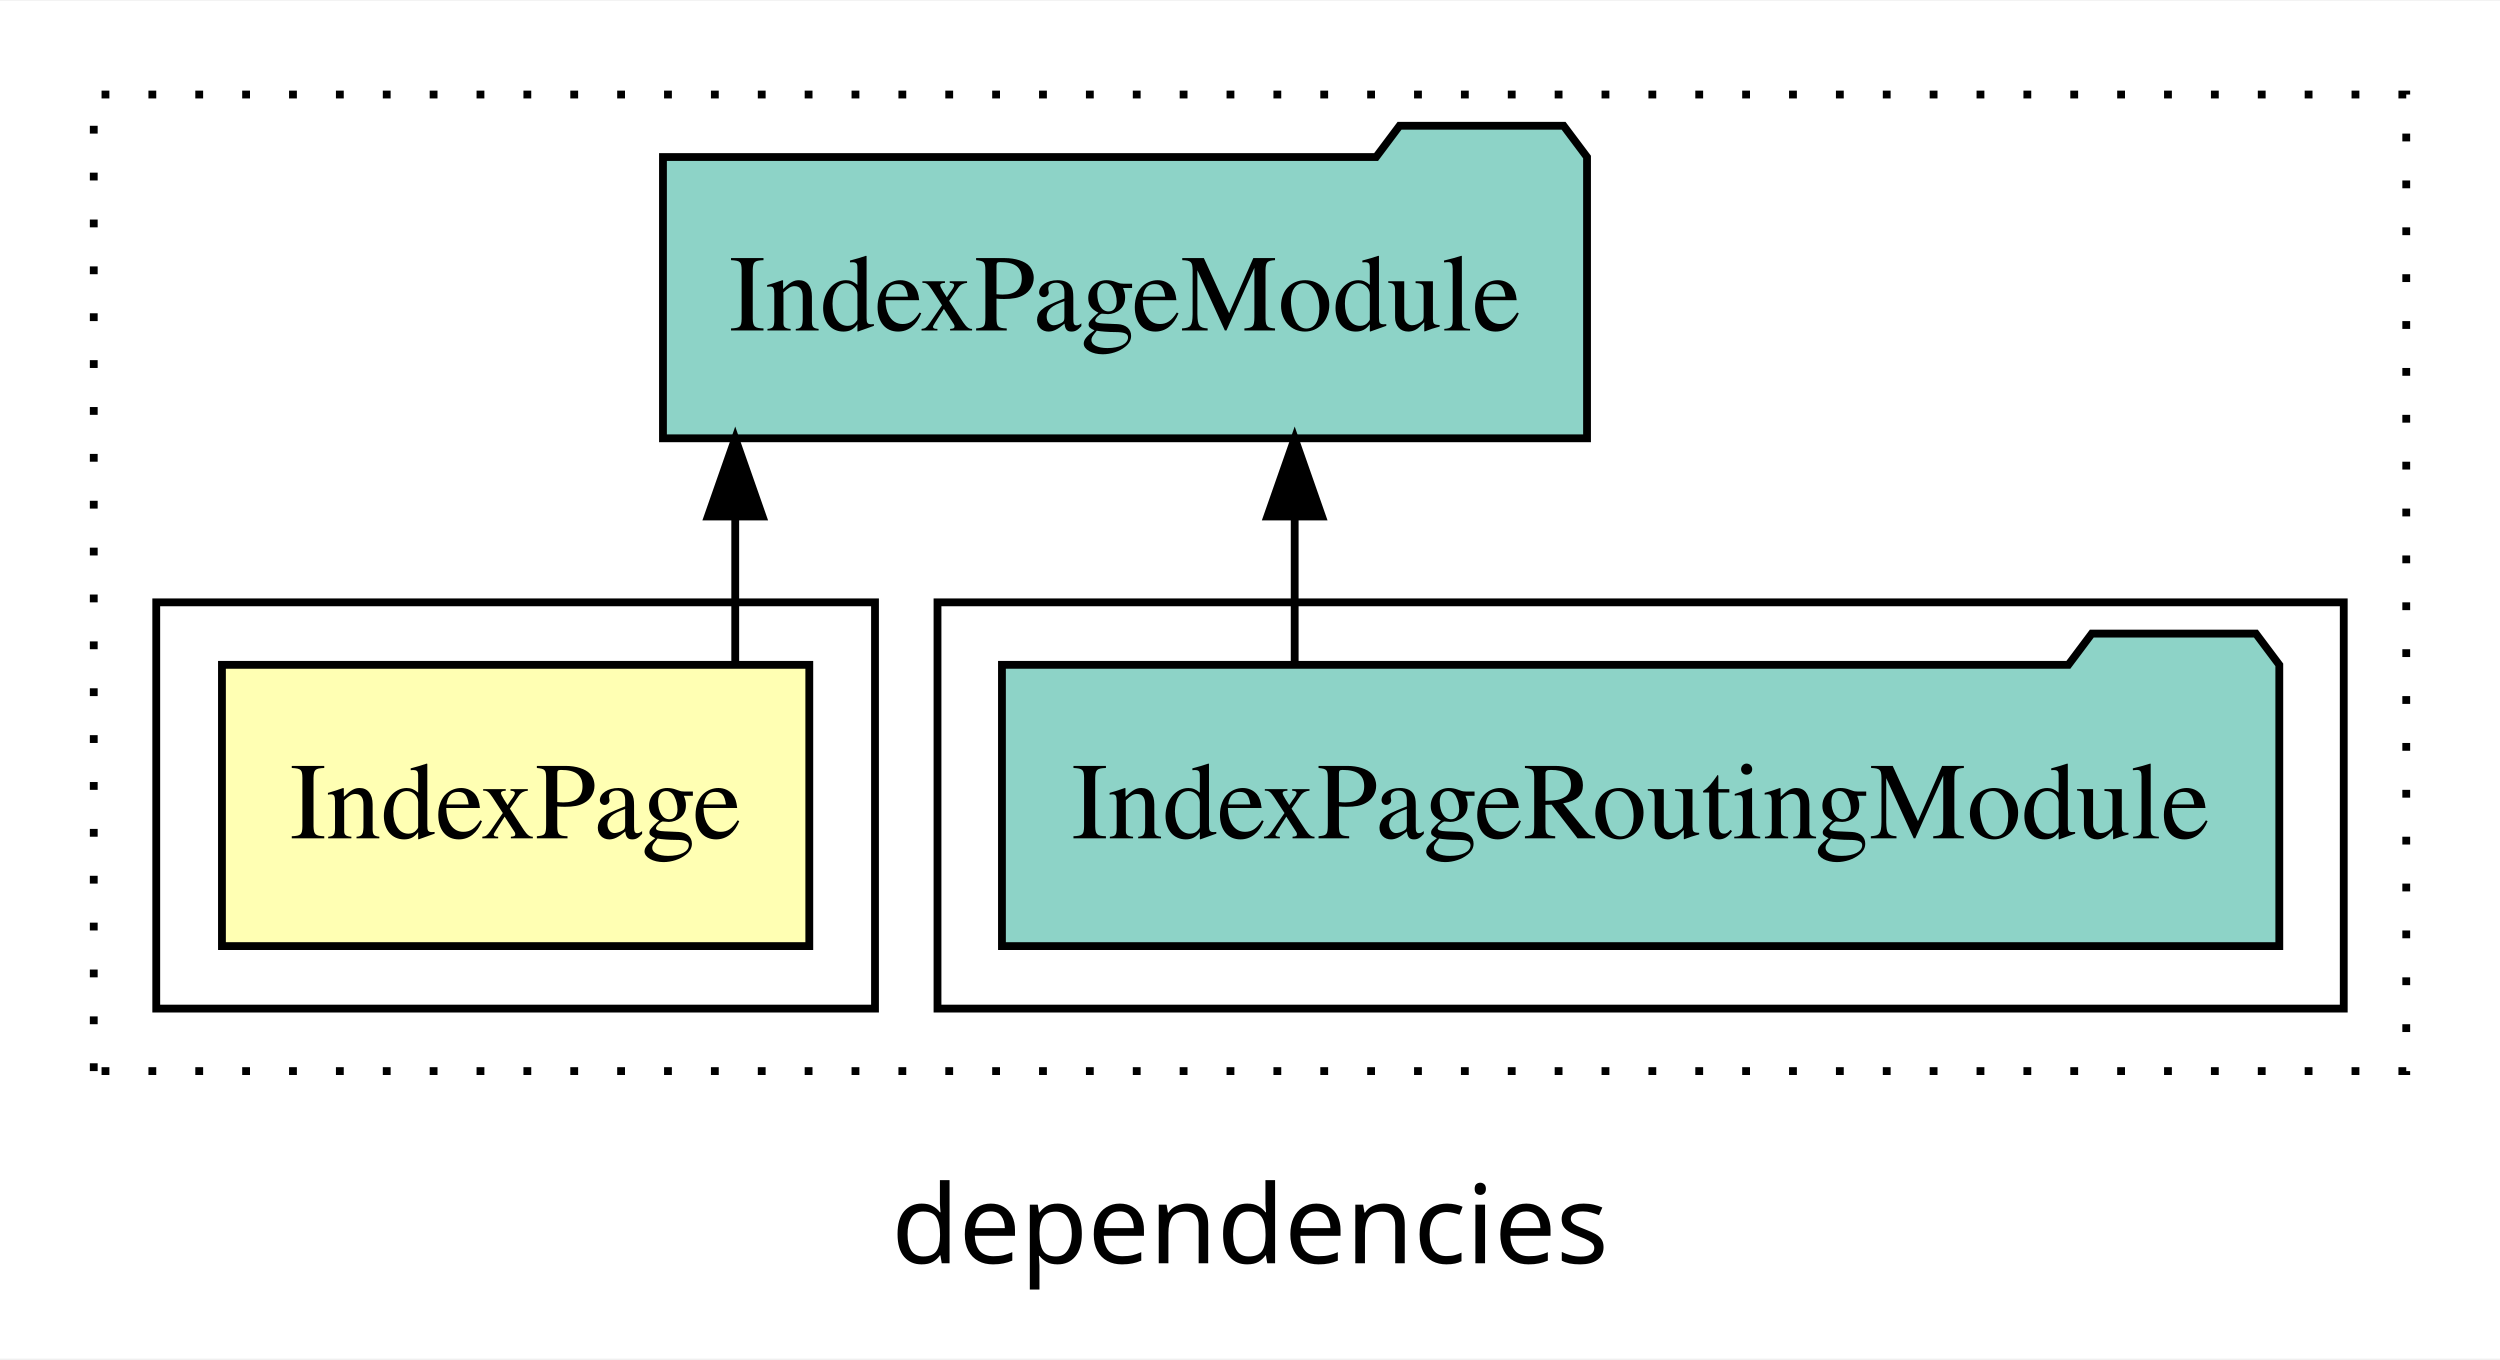
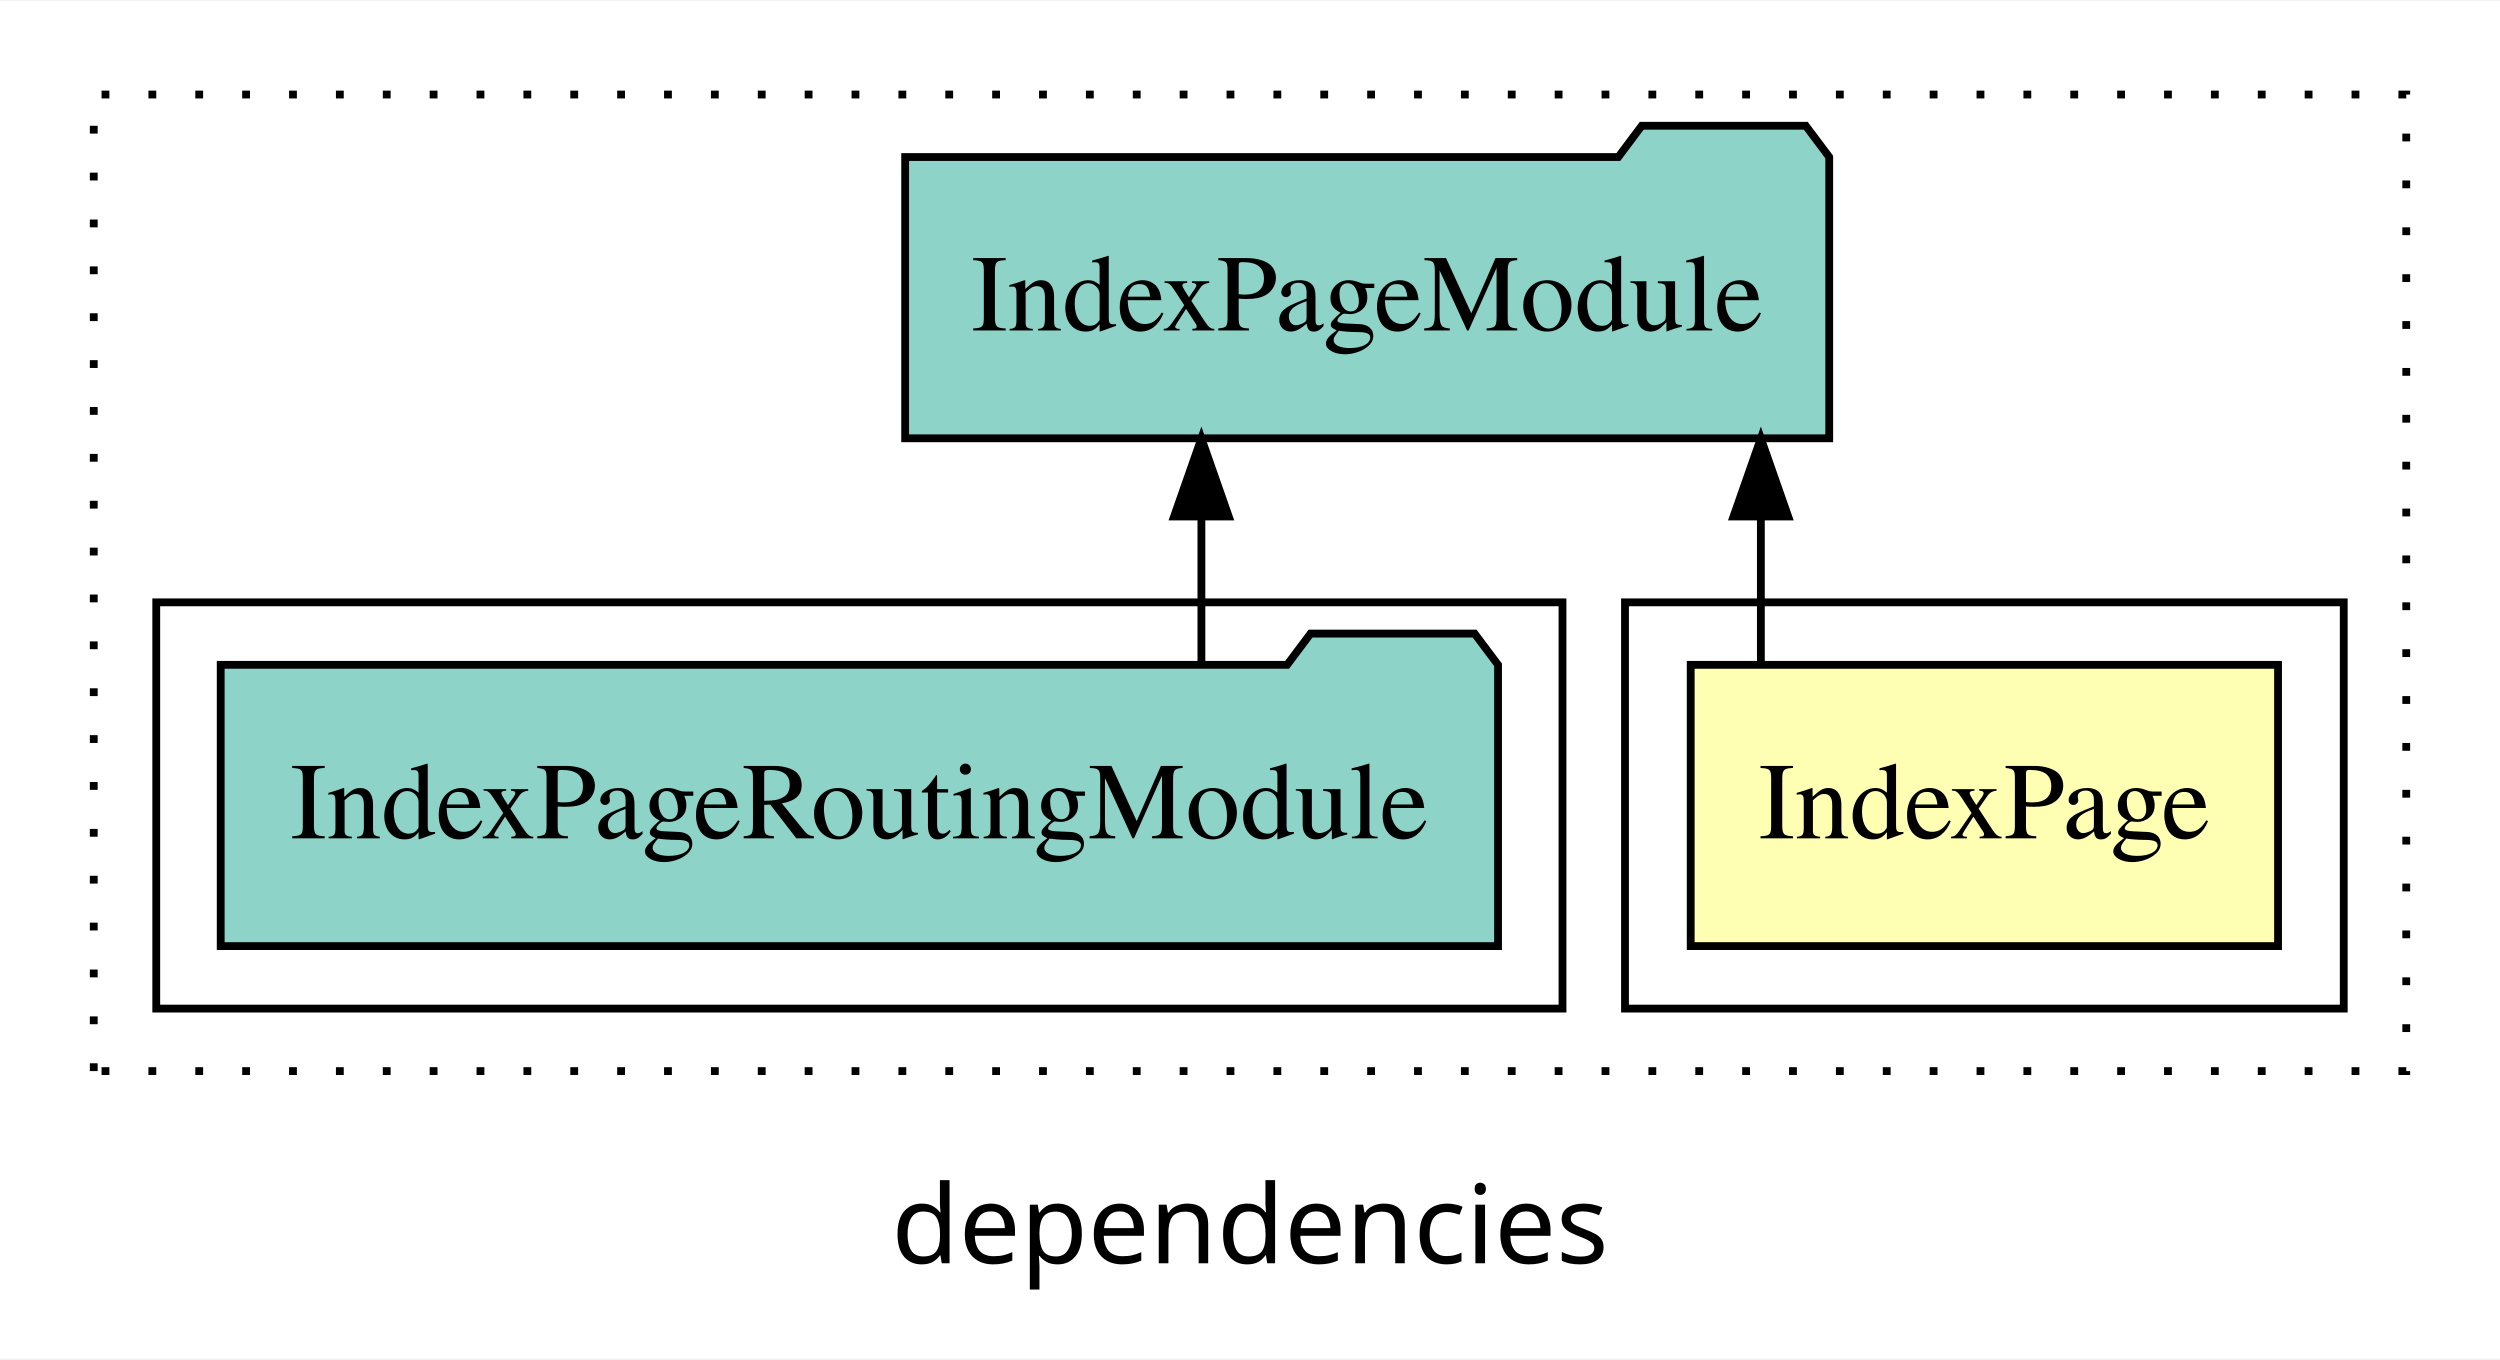
<svg xmlns="http://www.w3.org/2000/svg" width="320pt" height="174pt" viewBox="0.00 0.00 320.00 173.80">
  <g id="graph0" class="graph" transform="scale(1 1) rotate(0) translate(4 169.8)">
    <polygon fill="white" stroke="transparent" points="-4,4 -4,-169.8 316,-169.8 316,4 -4,4" />
    <text text-anchor="middle" x="156" y="-8.2" font-family="sans-serif" font-size="14.00">dependencies</text>
    <g id="clust1" class="cluster">
      <polygon fill="none" stroke="black" stroke-dasharray="1,5" points="8,-32.8 8,-157.8 304,-157.8 304,-32.8 8,-32.8" />
    </g>
+     <g id="clust2" class="cluster">
+       <polygon fill="none" stroke="black" points="204,-40.8 204,-92.8 296,-92.8 296,-40.8 204,-40.8" />
+     </g>
    <g id="clust4" class="cluster">
-       <polygon fill="none" stroke="black" points="116,-40.8 116,-92.8 296,-92.8 296,-40.8 116,-40.8" />
-     </g>
-     <g id="clust2" class="cluster">
-       <polygon fill="none" stroke="black" points="16,-40.8 16,-92.8 108,-92.8 108,-40.8 16,-40.8" />
+       <polygon fill="none" stroke="black" points="16,-40.8 16,-92.8 196,-92.8 196,-40.8 16,-40.8" />
    </g>
    <g id="node1" class="node">
-       <polygon fill="#ffffb3" stroke="black" points="99.59,-84.8 24.41,-84.8 24.41,-48.8 99.59,-48.8 99.59,-84.8" />
-       <text text-anchor="middle" x="62" y="-62.6" font-family="Times,serif" font-size="14.00">IndexPage</text>
+       <polygon fill="#ffffb3" stroke="black" points="287.59,-84.8 212.41,-84.8 212.41,-48.8 287.59,-48.8 287.59,-84.8" />
+       <text text-anchor="middle" x="250" y="-62.6" font-family="Times,serif" font-size="14.00">IndexPage</text>
    </g>
    <g id="node2" class="node">
-       <polygon fill="#8dd3c7" stroke="black" points="199.14,-149.8 196.14,-153.8 175.14,-153.8 172.14,-149.8 80.86,-149.8 80.86,-113.8 199.14,-113.8 199.14,-149.8" />
-       <text text-anchor="middle" x="140" y="-127.6" font-family="Times,serif" font-size="14.00">IndexPageModule</text>
+       <polygon fill="#8dd3c7" stroke="black" points="230.14,-149.8 227.14,-153.8 206.14,-153.8 203.14,-149.8 111.86,-149.8 111.86,-113.8 230.14,-113.8 230.14,-149.8" />
+       <text text-anchor="middle" x="171" y="-127.6" font-family="Times,serif" font-size="14.00">IndexPageModule</text>
    </g>
    <g id="edge1" class="edge">
-       <path fill="none" stroke="black" d="M90.11,-84.91C90.11,-84.91 90.11,-103.79 90.11,-103.79" />
-       <polygon fill="black" stroke="black" points="86.61,-103.79 90.11,-113.79 93.61,-103.79 86.61,-103.79" />
+       <path fill="none" stroke="black" d="M221.39,-84.91C221.39,-84.91 221.39,-103.79 221.39,-103.79" />
+       <polygon fill="black" stroke="black" points="217.89,-103.79 221.39,-113.79 224.89,-103.79 217.89,-103.79" />
    </g>
    <g id="node3" class="node">
-       <polygon fill="#8dd3c7" stroke="black" points="287.75,-84.8 284.75,-88.8 263.75,-88.8 260.75,-84.8 124.25,-84.8 124.25,-48.8 287.75,-48.8 287.75,-84.8" />
-       <text text-anchor="middle" x="206" y="-62.6" font-family="Times,serif" font-size="14.00">IndexPageRoutingModule</text>
+       <polygon fill="#8dd3c7" stroke="black" points="187.75,-84.8 184.75,-88.8 163.75,-88.8 160.75,-84.8 24.25,-84.8 24.25,-48.8 187.75,-48.8 187.75,-84.8" />
+       <text text-anchor="middle" x="106" y="-62.6" font-family="Times,serif" font-size="14.00">IndexPageRoutingModule</text>
    </g>
    <g id="edge2" class="edge">
-       <path fill="none" stroke="black" d="M161.72,-84.91C161.72,-84.91 161.72,-103.79 161.72,-103.79" />
-       <polygon fill="black" stroke="black" points="158.22,-103.79 161.72,-113.79 165.22,-103.79 158.22,-103.79" />
+       <path fill="none" stroke="black" d="M149.78,-84.91C149.78,-84.91 149.78,-103.79 149.78,-103.79" />
+       <polygon fill="black" stroke="black" points="146.28,-103.79 149.78,-113.79 153.28,-103.79 146.28,-103.79" />
    </g>
  </g>
</svg>
